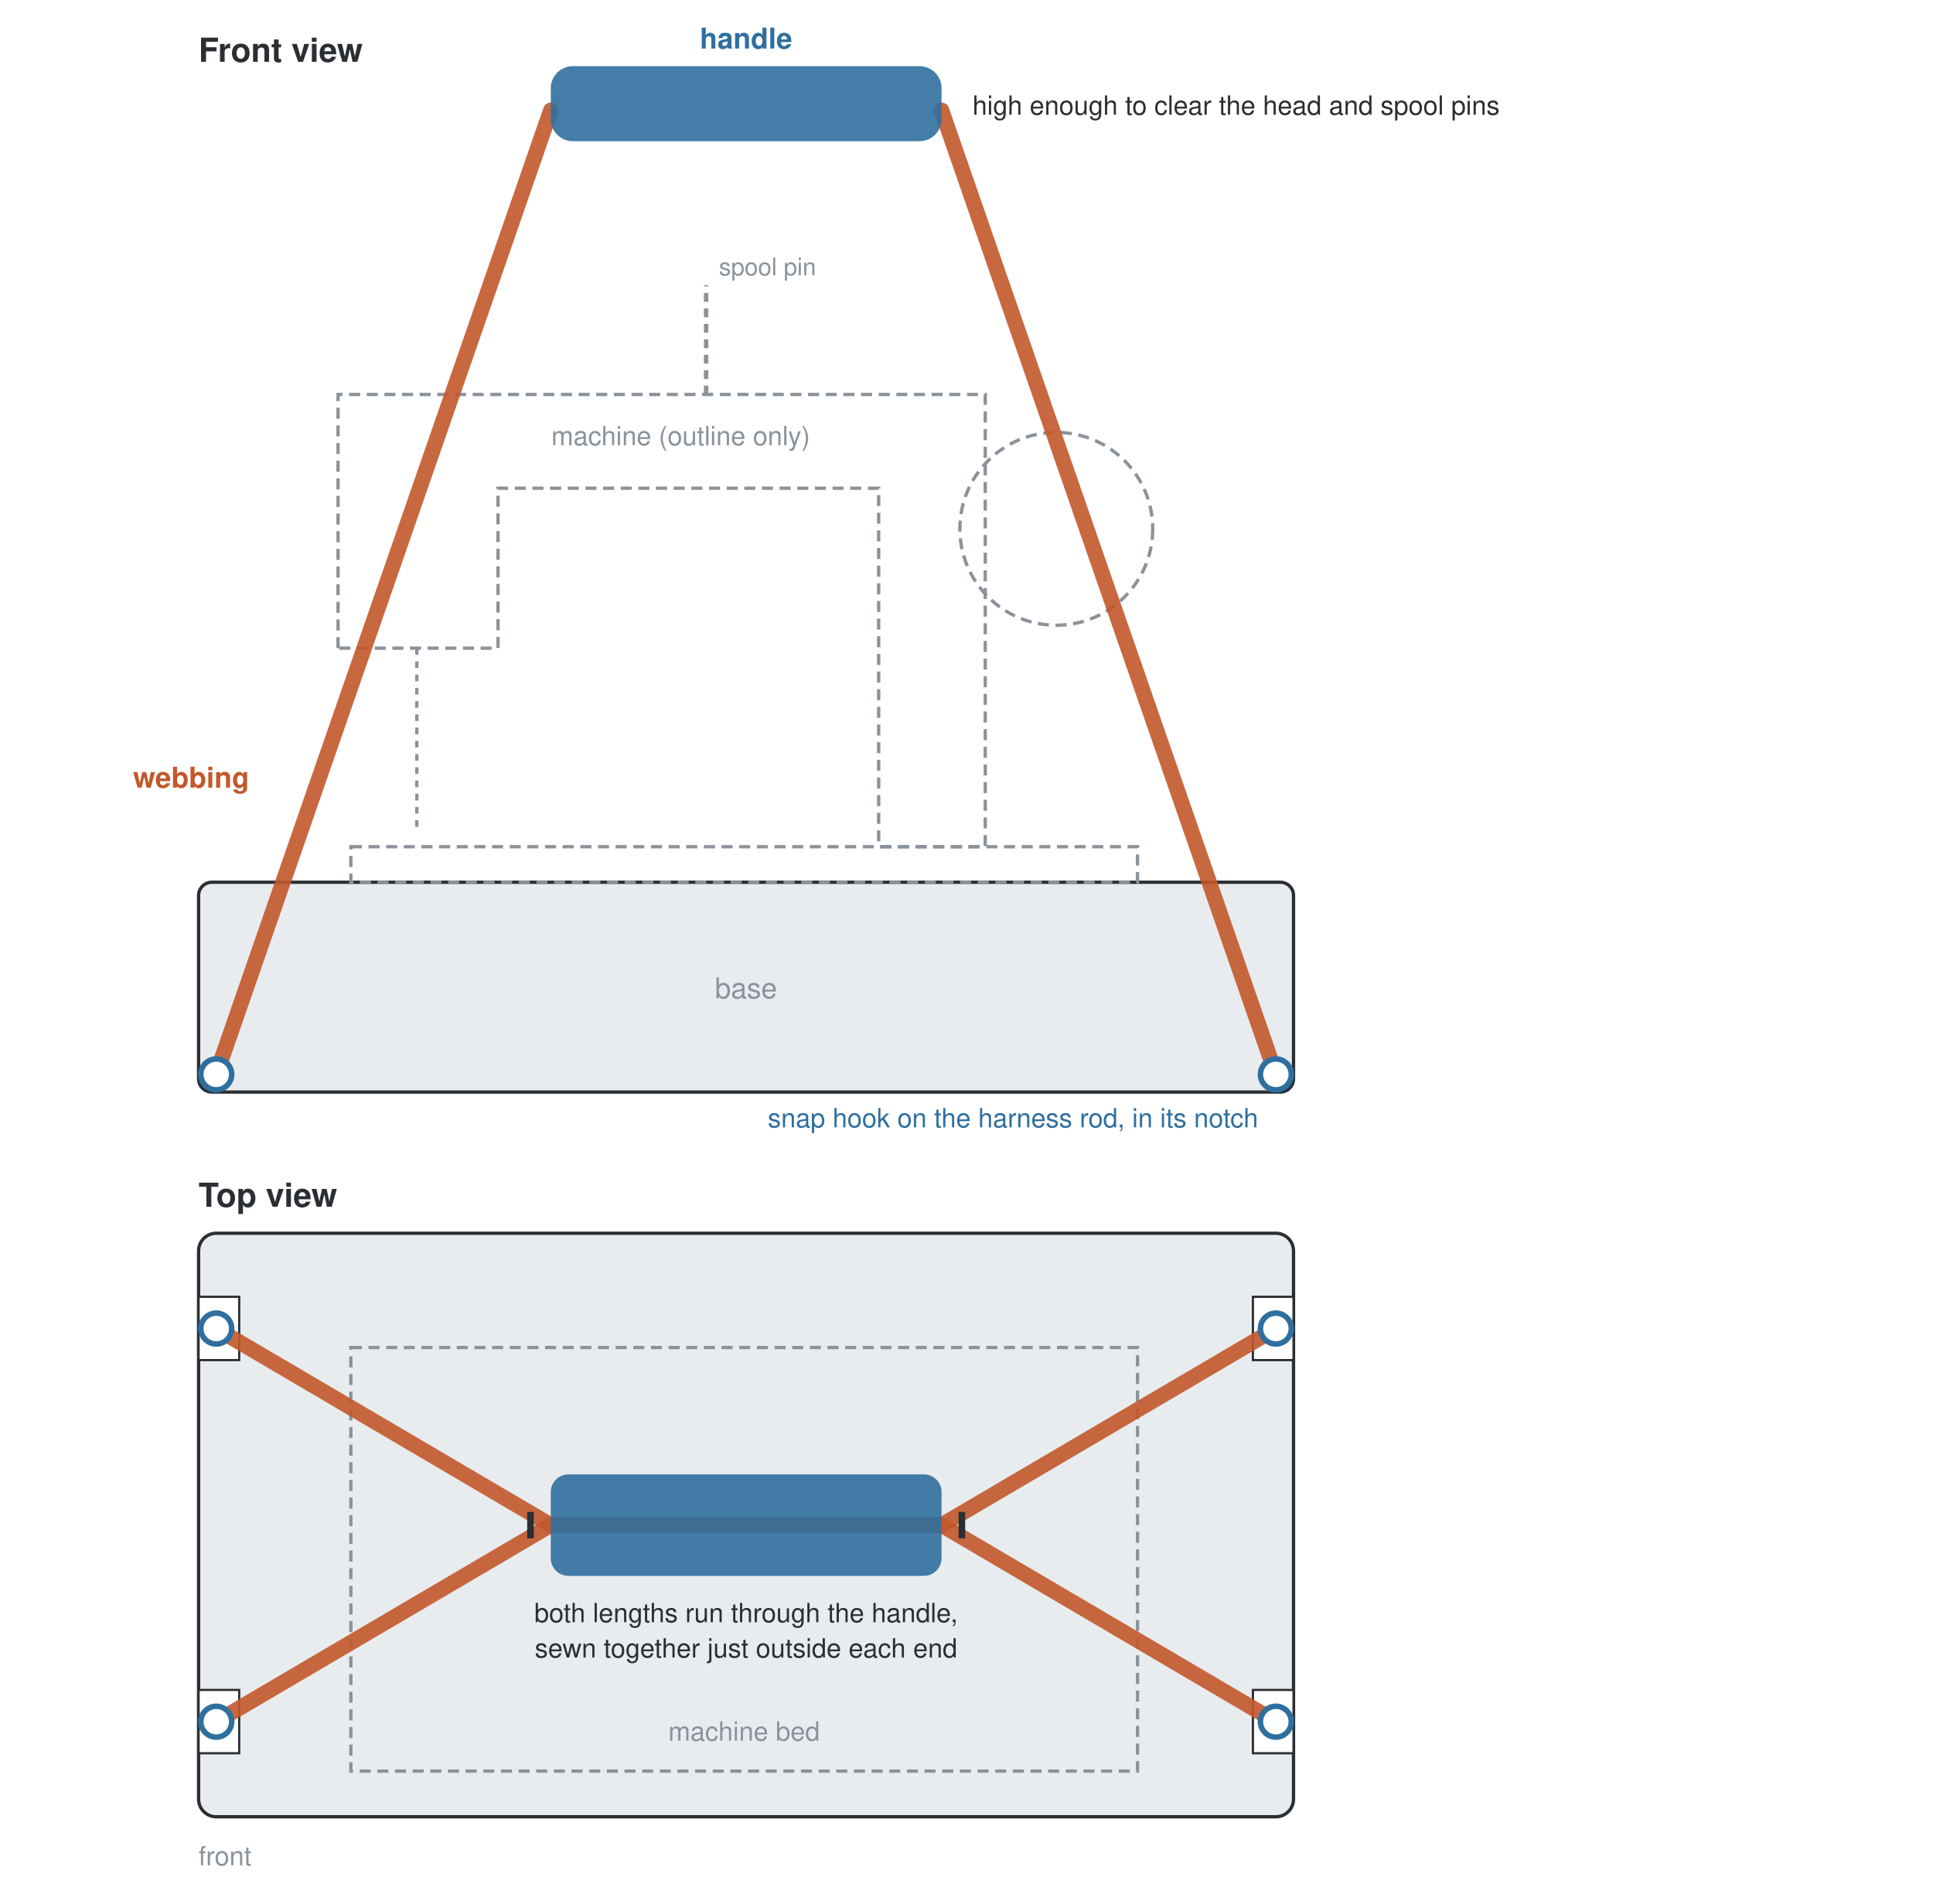
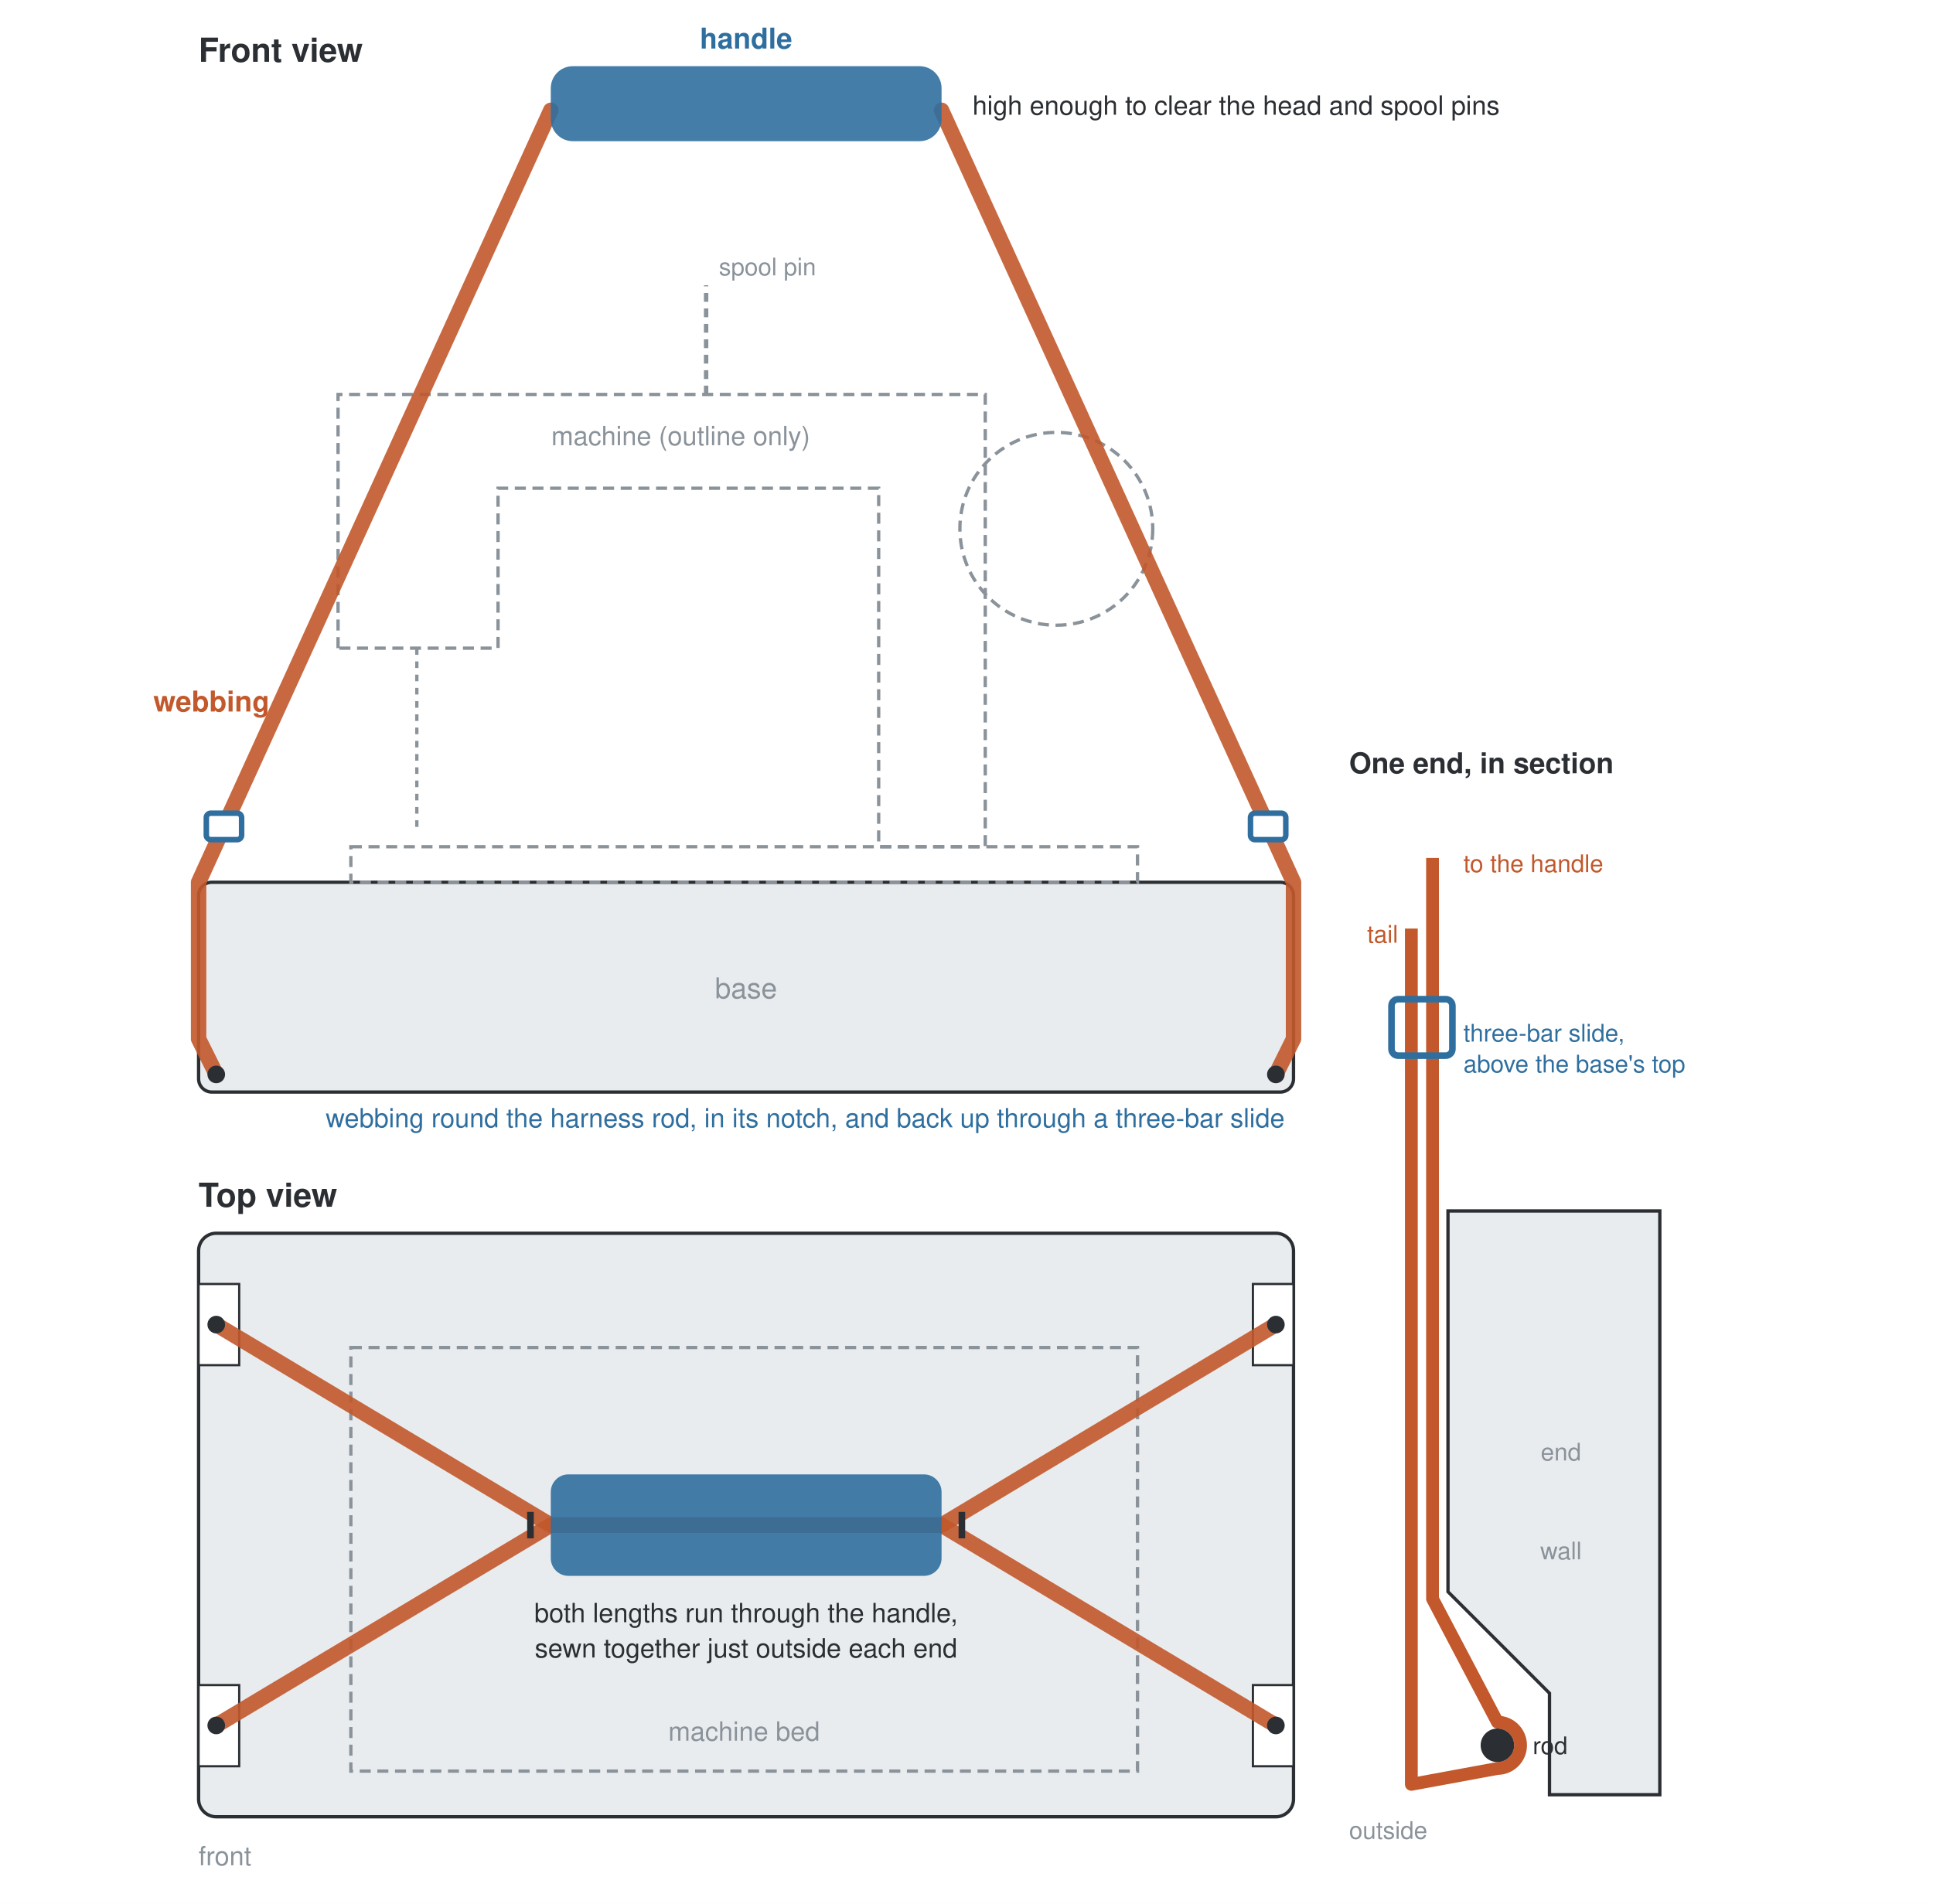
<svg xmlns="http://www.w3.org/2000/svg" width="876" height="863" viewBox="0 0 876 863">
  <rect width="100%" height="100%" fill="white" />
  <text x="90.0" y="28.0" font-family="Helvetica, Arial, sans-serif" font-size="15" text-anchor="start" fill="#2b2f33" font-weight="bold">Front view</text>
  <rect x="90.0" y="399.9" width="496.2" height="95.1" rx="6" fill="#e9ecef" stroke="#2b2f33" stroke-width="1.5" />
  <text x="338.1" y="452.5" font-family="Helvetica, Arial, sans-serif" font-size="13" text-anchor="middle" fill="#8a929a" font-weight="normal">base</text>
  <rect x="159.0" y="383.8" width="356.5" height="16.1" fill="none" stroke="#8a929a" stroke-width="1.5" stroke-dasharray="5 3" />
  <polygon points="153.2,293.8 153.2,178.8 446.5,178.8 446.5,383.8 398.2,383.8 398.2,221.3 225.7,221.3 225.7,293.8" fill="none" stroke="#8a929a" stroke-width="1.5" stroke-dasharray="5 3" />
  <line x1="188.9" y1="293.8" x2="188.9" y2="376.9" stroke="#8a929a" stroke-width="1.5" stroke-dasharray="3 3" />
  <circle cx="478.7" cy="239.7" r="43.7" fill="none" stroke="#8a929a" stroke-width="1.5" stroke-dasharray="5 3" />
  <line x1="320.0" y1="178.8" x2="320.0" y2="129.3" stroke="#8a929a" stroke-width="2" stroke-dasharray="4 3" />
  <text x="308.5" y="201.8" font-family="Helvetica, Arial, sans-serif" font-size="12" text-anchor="middle" fill="#8a929a" font-weight="normal">machine (outline only)</text>
  <text x="325.8" y="124.8" font-family="Helvetica, Arial, sans-serif" font-size="11" text-anchor="start" fill="#8a929a" font-weight="normal">spool pin</text>
-   <line x1="98.0" y1="487.0" x2="249.6" y2="50.0" stroke="#c2582b" stroke-width="7" stroke-linecap="round" opacity="0.9" />
-   <circle cx="98.0" cy="487.0" r="7" fill="white" stroke="#2f6f9f" stroke-width="2.5" />
-   <line x1="578.2" y1="487.0" x2="426.7" y2="50.0" stroke="#c2582b" stroke-width="7" stroke-linecap="round" opacity="0.9" />
-   <circle cx="578.2" cy="487.0" r="7" fill="white" stroke="#2f6f9f" stroke-width="2.5" />
+   <polyline points="98.0,487.0 90.0,470.9 90.0,399.9 249.6,50.0" fill="none" stroke="#c2582b" stroke-width="7" stroke-linecap="round" stroke-linejoin="round" opacity="0.9" />
+   <circle cx="98.0" cy="487.0" r="4" fill="#2b2f33" />
+   <rect x="93.5" y="368.6" width="16" height="12" rx="2" fill="white" stroke="#2f6f9f" stroke-width="2.5" />
+   <polyline points="578.2,487.0 586.2,470.9 586.2,399.9 426.7,50.0" fill="none" stroke="#c2582b" stroke-width="7" stroke-linecap="round" stroke-linejoin="round" opacity="0.9" />
+   <circle cx="578.2" cy="487.0" r="4" fill="#2b2f33" />
+   <rect x="566.7" y="368.6" width="16" height="12" rx="2" fill="white" stroke="#2f6f9f" stroke-width="2.5" />
  <rect x="249.6" y="30.0" width="177.1" height="34" rx="10" fill="#2f6f9f" opacity="0.9" />
  <text x="338.1" y="22.0" font-family="Helvetica, Arial, sans-serif" font-size="13" text-anchor="middle" fill="#2f6f9f" font-weight="bold">handle</text>
  <text x="440.7" y="52.0" font-family="Helvetica, Arial, sans-serif" font-size="12" text-anchor="start" fill="#2b2f33" font-weight="normal">high enough to clear the head and spool pins</text>
-   <text x="570.2" y="511.0" font-family="Helvetica, Arial, sans-serif" font-size="12" text-anchor="end" fill="#2f6f9f" font-weight="normal">snap hook on the harness rod, in its notch</text>
-   <text x="113.0" y="357.0" font-family="Helvetica, Arial, sans-serif" font-size="13" text-anchor="end" fill="#c2582b" font-weight="bold">webbing</text>
+   <text x="582.2" y="511.0" font-family="Helvetica, Arial, sans-serif" font-size="12" text-anchor="end" fill="#2f6f9f" font-weight="normal">webbing round the harness rod, in its notch, and back up through a three-bar slide</text>
+   <text x="122.2" y="322.5" font-family="Helvetica, Arial, sans-serif" font-size="13" text-anchor="end" fill="#c2582b" font-weight="bold">webbing</text>
  <text x="90.0" y="547.0" font-family="Helvetica, Arial, sans-serif" font-size="15" text-anchor="start" fill="#2b2f33" font-weight="bold">Top view</text>
  <rect x="90.0" y="559.0" width="496.2" height="264.5" rx="8" fill="#e9ecef" stroke="#2b2f33" stroke-width="1.5" />
  <rect x="159.0" y="610.8" width="356.5" height="192.0" fill="none" stroke="#8a929a" stroke-width="1.5" stroke-dasharray="5 3" />
  <text x="337.2" y="789.0" font-family="Helvetica, Arial, sans-serif" font-size="12" text-anchor="middle" fill="#8a929a" font-weight="normal">machine bed</text>
-   <rect x="90.0" y="766.0" width="18.4" height="28.7" fill="white" stroke="#2b2f33" stroke-width="1" />
-   <rect x="90.0" y="587.8" width="18.4" height="28.7" fill="white" stroke="#2b2f33" stroke-width="1" />
-   <rect x="567.8" y="766.0" width="18.4" height="28.7" fill="white" stroke="#2b2f33" stroke-width="1" />
-   <rect x="567.8" y="587.8" width="18.4" height="28.7" fill="white" stroke="#2b2f33" stroke-width="1" />
-   <polyline points="98.0,780.4 249.6,691.3 426.7,691.3 578.2,602.2" fill="none" stroke="#c2582b" stroke-width="7" stroke-linecap="round" stroke-linejoin="round" opacity="0.9" />
-   <polyline points="578.2,780.4 426.7,691.3 249.6,691.3 98.0,602.2" fill="none" stroke="#c2582b" stroke-width="7" stroke-linecap="round" stroke-linejoin="round" opacity="0.9" />
+   <rect x="90.0" y="763.8" width="18.4" height="36.8" fill="white" stroke="#2b2f33" stroke-width="1" />
+   <rect x="90.0" y="582.0" width="18.4" height="36.8" fill="white" stroke="#2b2f33" stroke-width="1" />
+   <rect x="567.8" y="763.8" width="18.4" height="36.8" fill="white" stroke="#2b2f33" stroke-width="1" />
+   <rect x="567.8" y="582.0" width="18.4" height="36.8" fill="white" stroke="#2b2f33" stroke-width="1" />
+   <polyline points="98.0,782.1 249.6,691.3 426.7,691.3 578.2,600.4" fill="none" stroke="#c2582b" stroke-width="7" stroke-linecap="round" stroke-linejoin="round" opacity="0.9" />
+   <polyline points="578.2,782.1 426.7,691.3 249.6,691.3 98.0,600.4" fill="none" stroke="#c2582b" stroke-width="7" stroke-linecap="round" stroke-linejoin="round" opacity="0.9" />
  <line x1="240.4" y1="685.3" x2="240.4" y2="697.3" stroke="#2b2f33" stroke-width="3" />
  <line x1="435.9" y1="685.3" x2="435.9" y2="697.3" stroke="#2b2f33" stroke-width="3" />
-   <circle cx="98.0" cy="780.4" r="7" fill="white" stroke="#2f6f9f" stroke-width="2.5" />
-   <circle cx="98.0" cy="602.2" r="7" fill="white" stroke="#2f6f9f" stroke-width="2.5" />
-   <circle cx="578.2" cy="780.4" r="7" fill="white" stroke="#2f6f9f" stroke-width="2.5" />
-   <circle cx="578.2" cy="602.2" r="7" fill="white" stroke="#2f6f9f" stroke-width="2.5" />
+   <circle cx="98.0" cy="782.1" r="4" fill="#2b2f33" />
+   <circle cx="98.0" cy="600.4" r="4" fill="#2b2f33" />
+   <circle cx="578.2" cy="782.1" r="4" fill="#2b2f33" />
+   <circle cx="578.2" cy="600.4" r="4" fill="#2b2f33" />
  <rect x="249.6" y="668.3" width="177.1" height="46" rx="8" fill="#2f6f9f" opacity="0.9" />
  <text x="338.1" y="735.3" font-family="Helvetica, Arial, sans-serif" font-size="12" text-anchor="middle" fill="#2b2f33" font-weight="normal">both lengths run through the handle,</text>
  <text x="338.1" y="751.3" font-family="Helvetica, Arial, sans-serif" font-size="12" text-anchor="middle" fill="#2b2f33" font-weight="normal">sewn together just outside each end</text>
  <text x="90.0" y="845.5" font-family="Helvetica, Arial, sans-serif" font-size="12" text-anchor="start" fill="#8a929a" font-weight="normal">front</text>
+   <text x="611.4" y="350.5" font-family="Helvetica, Arial, sans-serif" font-size="13" text-anchor="start" fill="#2b2f33" font-weight="bold">One end, in section</text>
+   <polygon points="656.2,721.5 702.2,767.5 702.2,813.5 752.2,813.5 752.2,548.9 656.2,548.9" fill="#e9ecef" stroke="#2b2f33" stroke-width="1.5" />
+   <text x="707.4" y="662.0" font-family="Helvetica, Arial, sans-serif" font-size="11" text-anchor="middle" fill="#8a929a" font-weight="normal">end</text>
+   <text x="707.4" y="706.8" font-family="Helvetica, Arial, sans-serif" font-size="11" text-anchor="middle" fill="#8a929a" font-weight="normal">wall</text>
+   <path d="M 649.2,388.9 L 649.2,724.7 L 678.6,780.6 A 10.5 10.5 0 1 1 678.6,801.6 L 639.6,808.8 L 639.6,420.9" fill="none" stroke="#c2582b" stroke-width="5.8" stroke-linejoin="round" />
+   <circle cx="678.6" cy="791.1" r="7.6" fill="#2b2f33" />
+   <rect x="630.6" y="452.9" width="27.6" height="25.6" rx="3" fill="none" stroke="#2f6f9f" stroke-width="3" />
+   <text x="663.2" y="472.1" font-family="Helvetica, Arial, sans-serif" font-size="11" text-anchor="start" fill="#2f6f9f" font-weight="normal">three-bar slide,</text>
+   <text x="663.2" y="486.1" font-family="Helvetica, Arial, sans-serif" font-size="11" text-anchor="start" fill="#2f6f9f" font-weight="normal">above the base's top</text>
+   <text x="663.2" y="395.3" font-family="Helvetica, Arial, sans-serif" font-size="11" text-anchor="start" fill="#c2582b" font-weight="normal">to the handle</text>
+   <text x="633.6" y="427.3" font-family="Helvetica, Arial, sans-serif" font-size="11" text-anchor="end" fill="#c2582b" font-weight="normal">tail</text>
+   <text x="694.6" y="795.1" font-family="Helvetica, Arial, sans-serif" font-size="11" text-anchor="start" fill="#2b2f33" font-weight="normal">rod</text>
+   <text x="611.4" y="833.5" font-family="Helvetica, Arial, sans-serif" font-size="11" text-anchor="start" fill="#8a929a" font-weight="normal">outside</text>
</svg>
